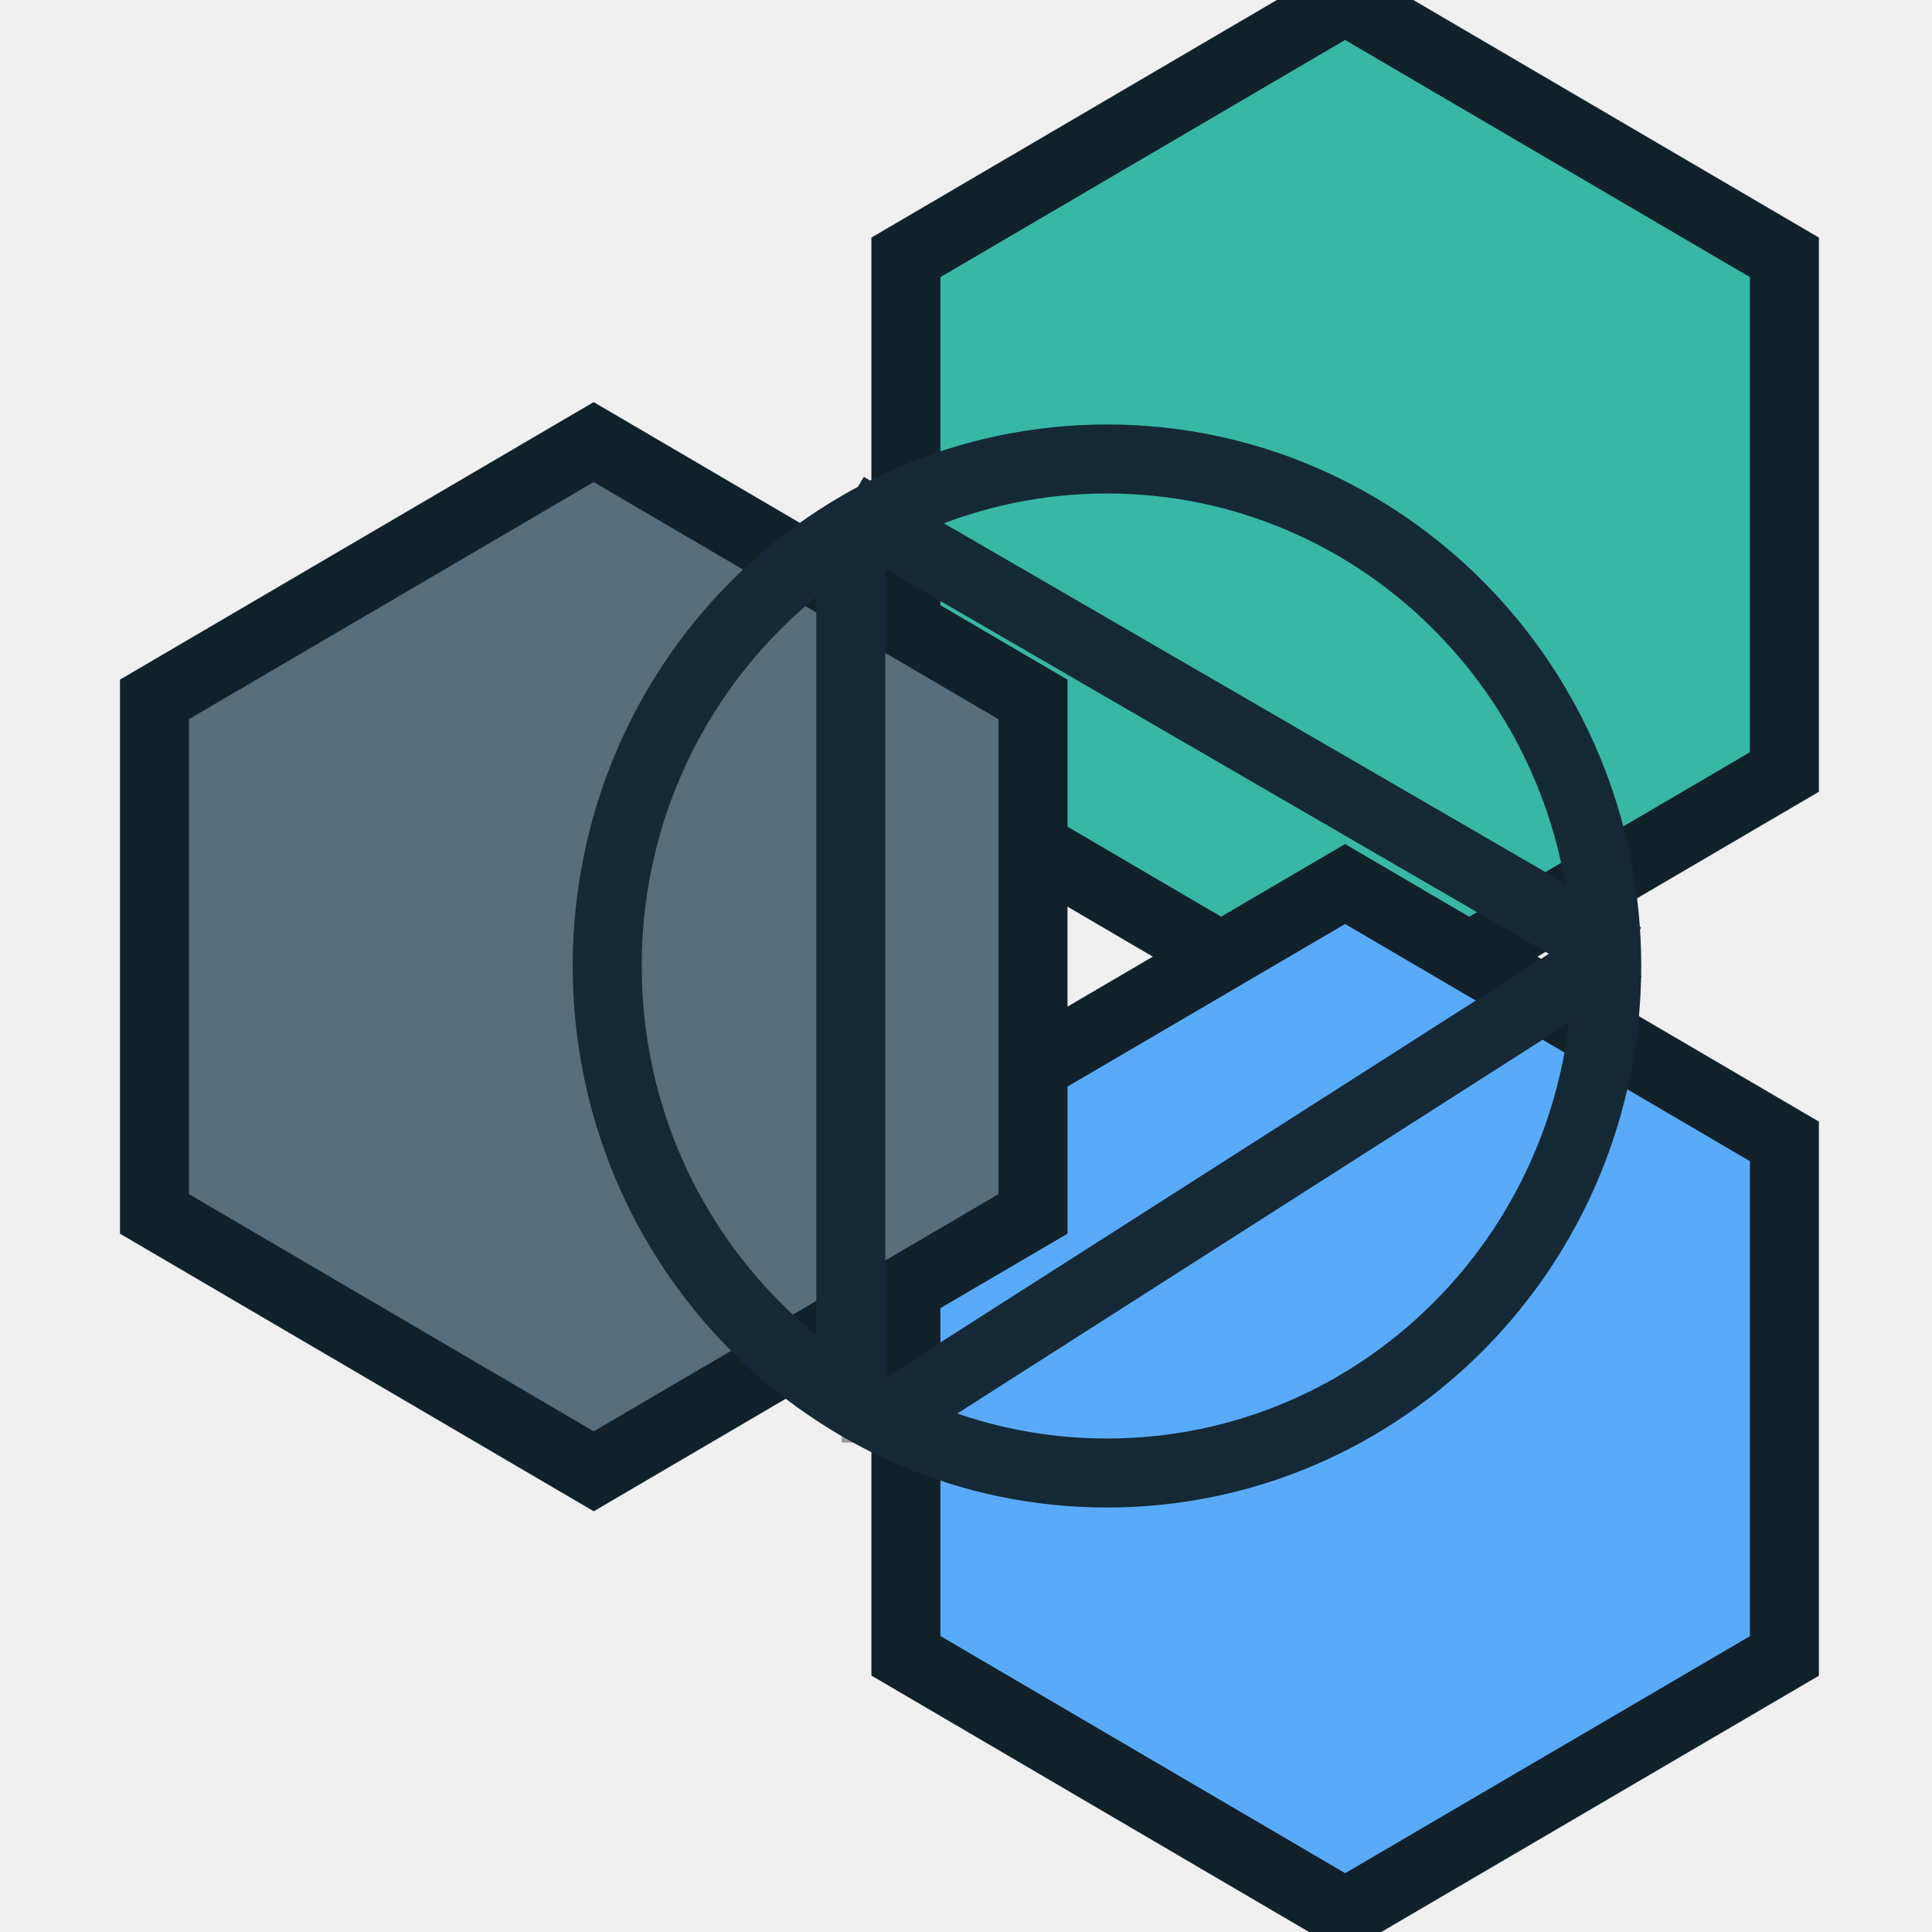
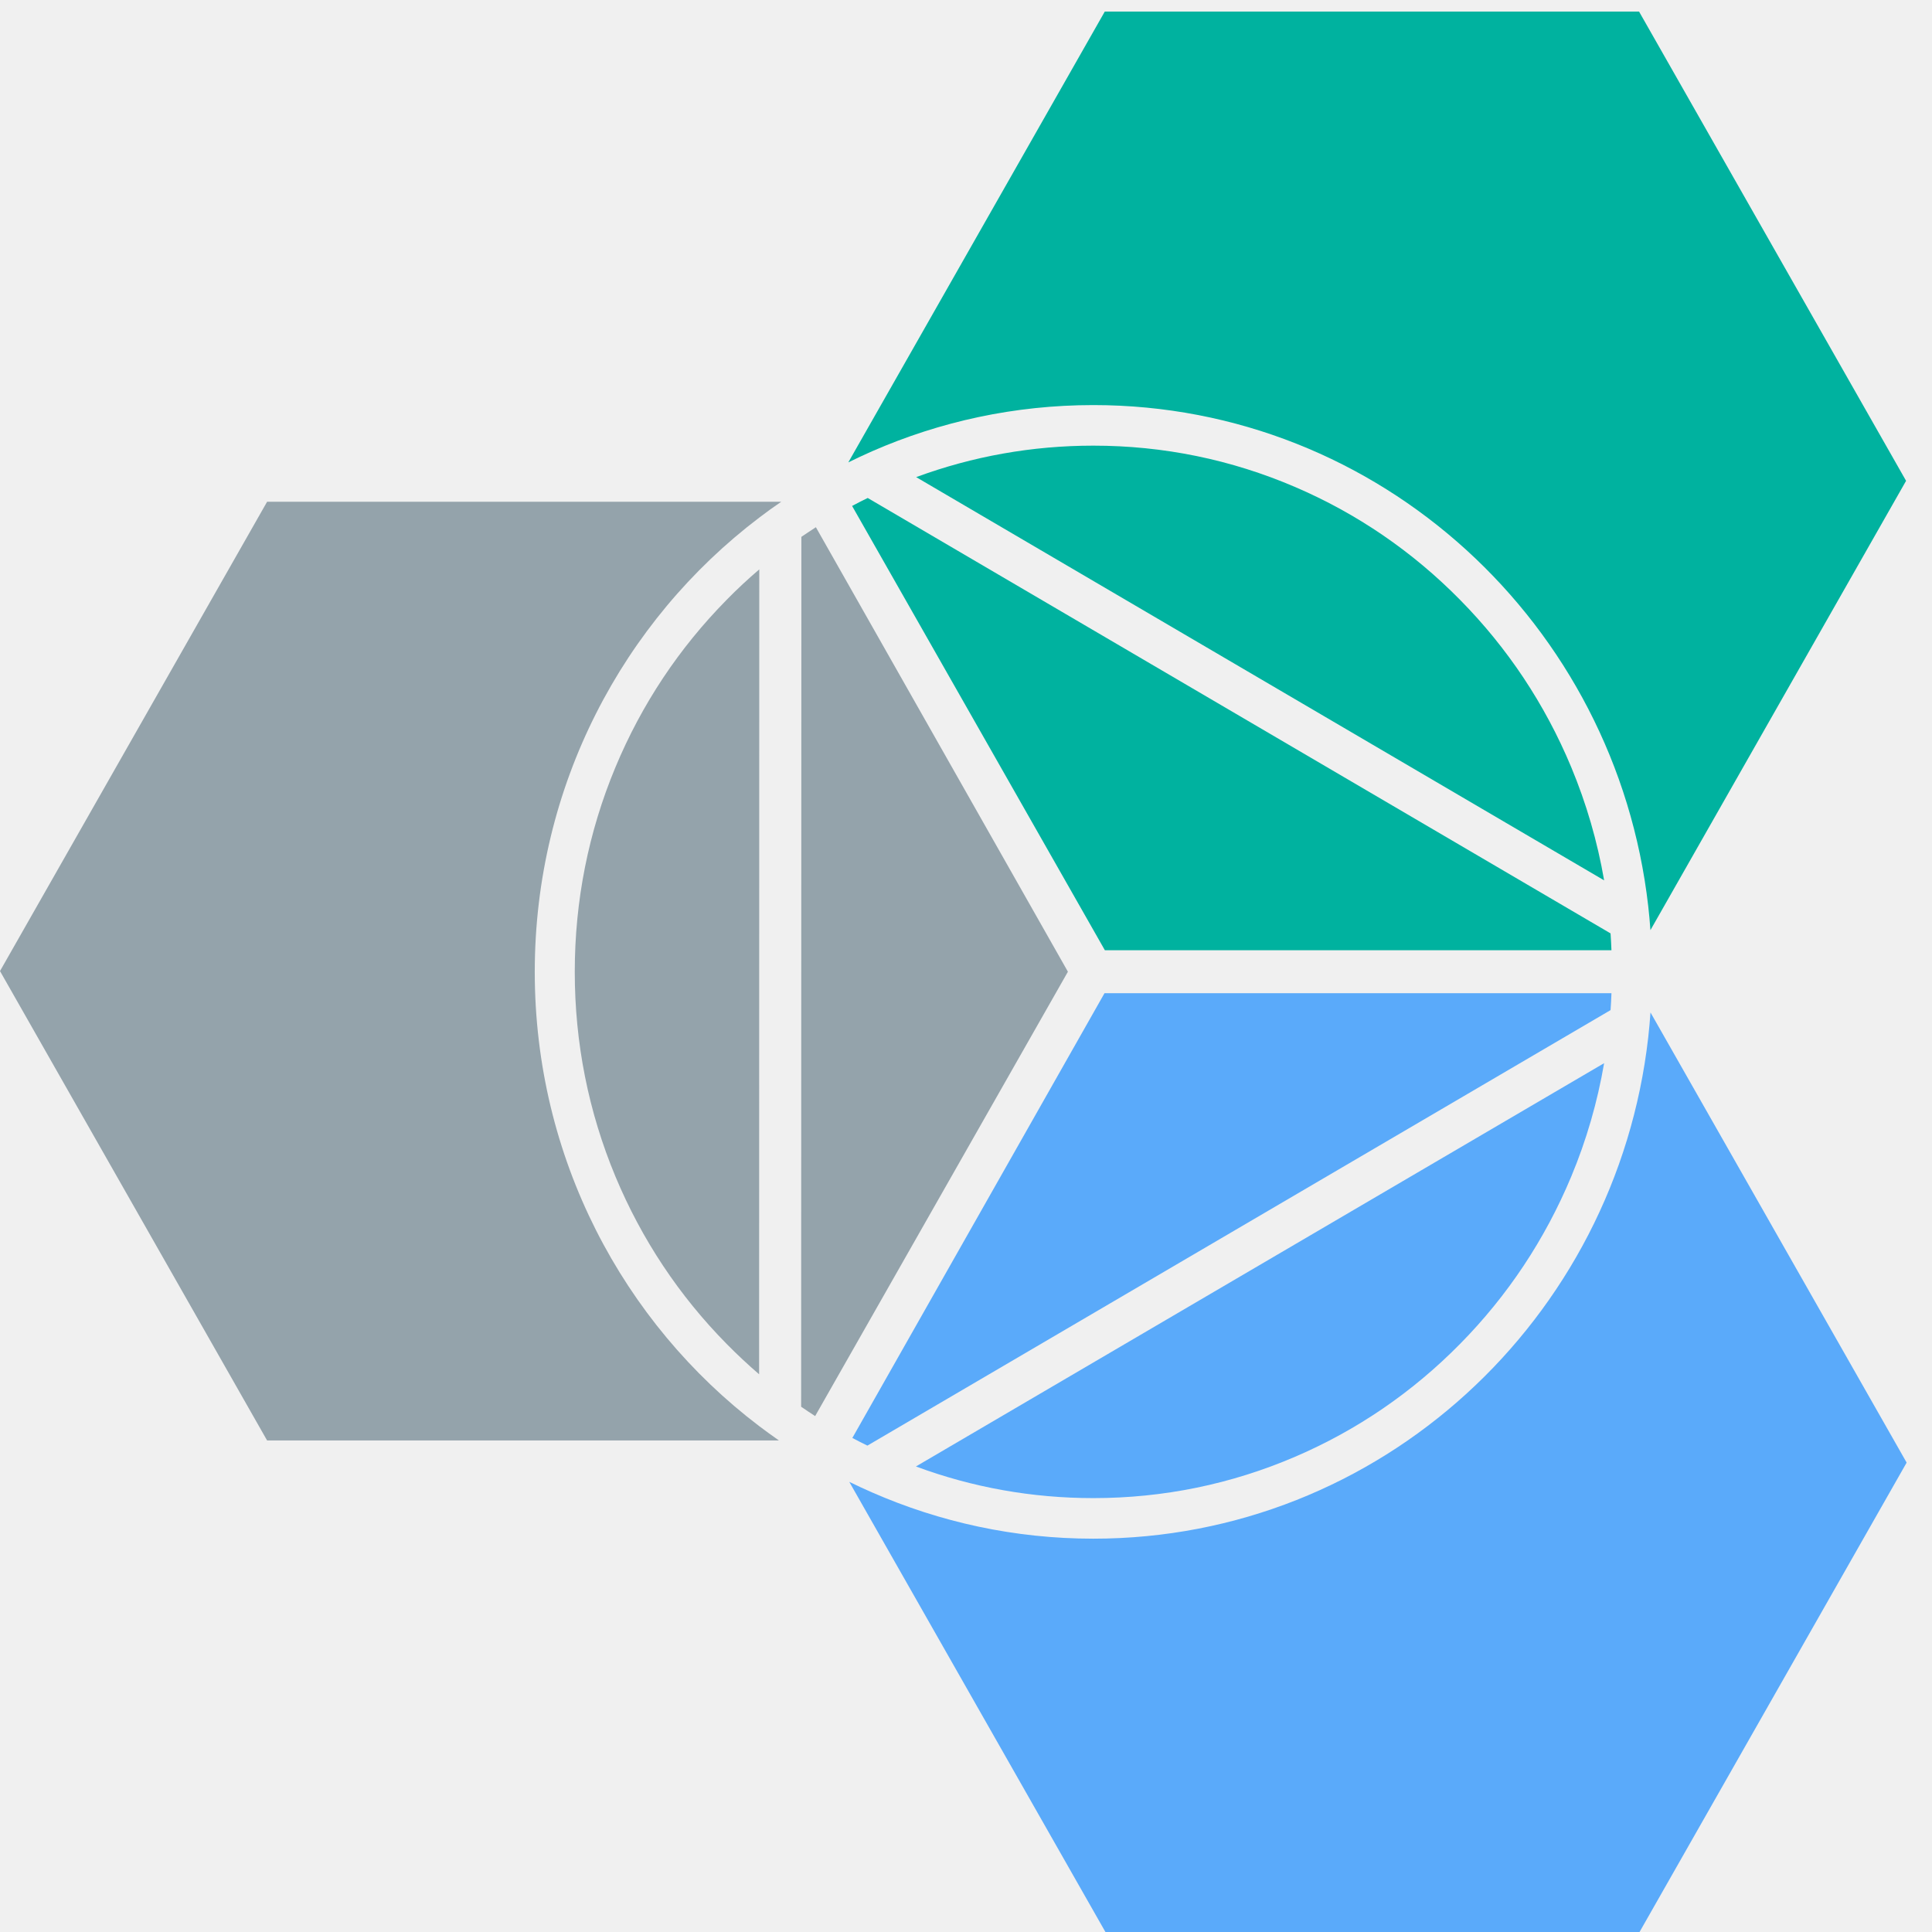
- <svg xmlns="http://www.w3.org/2000/svg" width="28" height="28" viewBox="0 0 28 28">
-   <g transform="translate(1 1)" fill="none" fill-rule="evenodd">
-     <path d="M11.7 6.97v12.436" stroke="#979797" stroke-linecap="square" />
-     <path stroke="#10212A" fill="#38B7A7" d="M18.494-1l6.367 3.73v7.458l-6.366 3.73-6.366-3.73V2.73z" />
-     <path stroke="#10212A" fill="#5AAAFA" d="M18.494 11.812l6.367 3.73v7.457l-6.366 3.728-6.366-3.73v-7.457z" />
-     <path stroke="#10212A" fill="#566D7C" d="M7.604 5.407l6.367 3.73v7.456l-6.366 3.73-6.366-3.73V9.136z" />
-     <path d="M11.33 6.97v12.063M11.7 6.594l10.4 6.03M12.07 19.406L22.1 13" stroke="#142935" stroke-linecap="square" />
-     <ellipse stroke="#142935" cx="15.043" cy="13" rx="7.243" ry="7.348" />
+ <svg xmlns="http://www.w3.org/2000/svg" xmlns:xlink="http://www.w3.org/1999/xlink" width="24px" height="24px" viewBox="0 0 24 24" version="1.1">
+   <defs>
+     <path id="path-1" d="M0,0.143 L23.685,0.143 L23.685,24 L0,24" />
+     <path id="path-3" d="M0,0.143 L23.685,0.143 L23.685,24 L0,24 L0,0.143 Z" />
+     <path id="path-5" d="M0,0.143 L23.685,0.143 L23.685,24 L0,24" />
+   </defs>
+   <g id="Master-Header" stroke="none" stroke-width="1" fill="none" fill-rule="evenodd">
+     <g id="Console-Copy-2" transform="translate(-99, -19)">
+       <g id="Page-1" transform="translate(99, 19)">
+         <path d="M7.14,12.073 C7.14,12.956 7.31,13.811 7.646,14.617 C7.971,15.395 8.435,16.095 9.027,16.695 C9.157,16.827 9.291,16.952 9.43,17.072 L9.432,7.073 C9.293,7.192 9.157,7.318 9.027,7.451 C8.435,8.051 7.971,8.75 7.646,9.529 C7.31,10.334 7.14,11.19 7.14,12.073" id="Fill-1" fill="#94A3AB" />
+         <path d="M18.137,7.451 C17.545,6.85 16.856,6.379 16.089,6.05 C15.295,5.709 14.452,5.536 13.582,5.536 C12.823,5.536 12.084,5.668 11.381,5.927 L19.927,10.936 C19.844,10.454 19.707,9.983 19.518,9.529 C19.193,8.75 18.729,8.051 18.137,7.451" id="Fill-3" fill="#00B29F" />
+         <path d="M10.589,6.283 C10.588,6.283 10.586,6.284 10.585,6.285 L13.725,11.804 L20.018,11.804 C20.015,11.734 20.012,11.664 20.007,11.595 L10.779,6.186 C10.715,6.217 10.652,6.249 10.589,6.283" id="Fill-5" fill="#00B29F" />
+         <path d="M20.018,12.338 L20.018,12.338 L13.721,12.338 L13.721,12.337 L10.588,17.863 L10.589,17.863 C10.65,17.896 10.712,17.927 10.775,17.958 L20.007,12.548 C20.012,12.479 20.016,12.409 20.018,12.338" id="Fill-7" fill="#5AAAFA" />
+         <path d="M16.089,18.096 C16.856,17.767 17.545,17.296 18.137,16.695 C18.729,16.095 19.193,15.395 19.518,14.617 C19.708,14.162 19.844,13.69 19.927,13.207 L11.378,18.217 C12.082,18.478 12.822,18.61 13.582,18.61 C14.452,18.61 15.295,18.437 16.089,18.096" id="Fill-9" fill="#5AAAFA" />
+         <path d="M13.266,12.071 L13.266,12.071 L13.266,12.071 L10.135,6.549 C10.135,6.549 10.134,6.55 10.134,6.55 C10.111,6.564 9.955,6.669 9.955,6.669 L9.952,17.475 C10.009,17.514 10.067,17.553 10.126,17.591 L10.126,17.591 L13.266,12.071 Z" id="Fill-11" fill="#94A3AB" />
+         <path id="Fill-13" fill="#90908F" d="M13.721,12.337 L13.721,12.337 L13.721,12.337 L13.721,12.337 Z" />
+         <g id="Group-17">
+           <mask id="mask-2" fill="white">
+             <use xlink:href="#path-1" />
+           </mask>
+           <g id="Clip-16" />
+           <path d="M13.582,5.032 C17.142,5.032 20.076,7.753 20.475,11.257 C20.486,11.355 20.495,11.453 20.502,11.552 C20.502,11.553 20.502,11.554 20.502,11.555 L23.678,5.973 L20.36,0.142 L13.725,0.142 L10.538,5.744 C10.635,5.696 10.733,5.65 10.833,5.606 C11.676,5.237 12.605,5.032 13.582,5.032" id="Fill-15" fill="#00B29F" mask="url(#mask-2)" />
+         </g>
+         <path id="Fill-18" fill="#90908F" d="M10.676,18.629 L10.676,18.629 L10.55,18.408 L10.55,18.408 L10.676,18.629 Z" />
+         <g id="Group-22">
+           <mask id="mask-4" fill="white">
+             <use xlink:href="#path-3" />
+           </mask>
+           <g id="Clip-21" />
+           <path d="M20.503,12.577 L20.503,12.577 C20.496,12.681 20.486,12.784 20.475,12.886 C20.078,16.392 17.143,19.114 13.582,19.114 C12.604,19.114 11.674,18.908 10.83,18.538 C10.736,18.497 10.642,18.453 10.55,18.408 L13.732,24 L20.367,24 L23.685,18.169 L20.503,12.577 Z" id="Fill-20" fill="#5AAAFA" mask="url(#mask-4)" />
+         </g>
+         <g id="Group-25">
+           <mask id="mask-6" fill="white">
+             <use xlink:href="#path-5" />
+           </mask>
+           <g id="Clip-24" />
+           <path d="M9.705,6.233 L3.318,6.233 L-3.47826087e-05,12.063 L3.318,17.894 L9.678,17.894 C9.677,17.894 9.676,17.893 9.675,17.893 C9.592,17.835 9.511,17.776 9.43,17.715 C7.738,16.431 6.643,14.382 6.643,12.073 C6.643,9.763 7.739,7.713 9.433,6.429 C9.522,6.361 9.612,6.296 9.705,6.233" id="Fill-23" fill="#94A3AB" mask="url(#mask-6)" />
+         </g>
+       </g>
+     </g>
  </g>
</svg>
